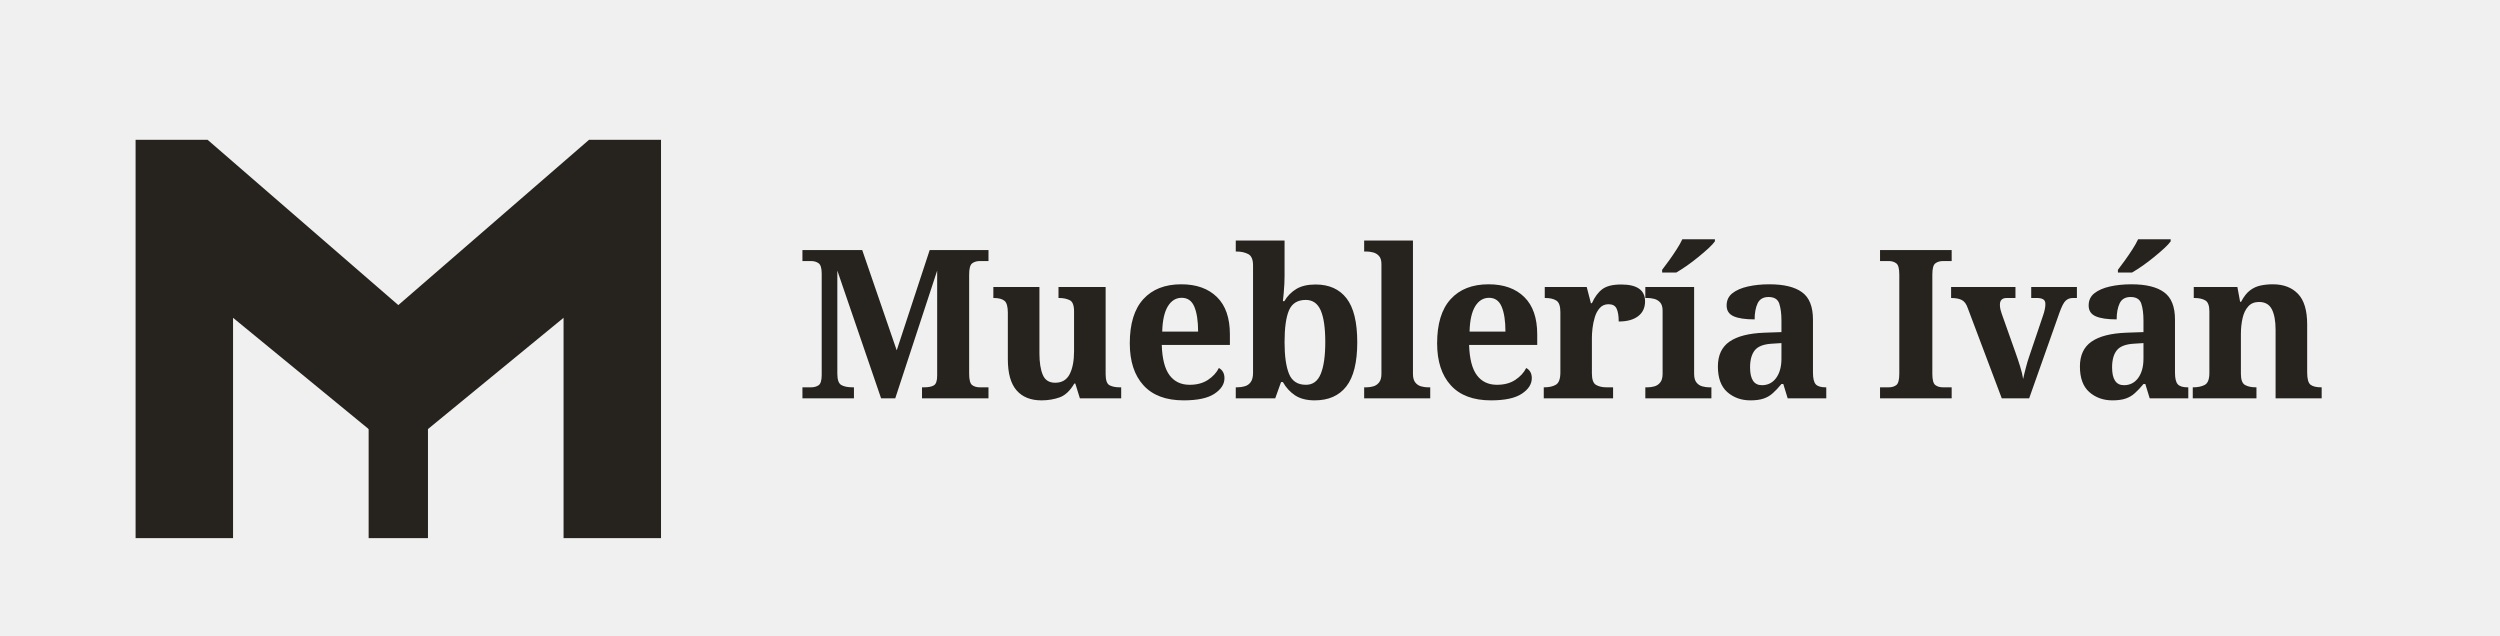
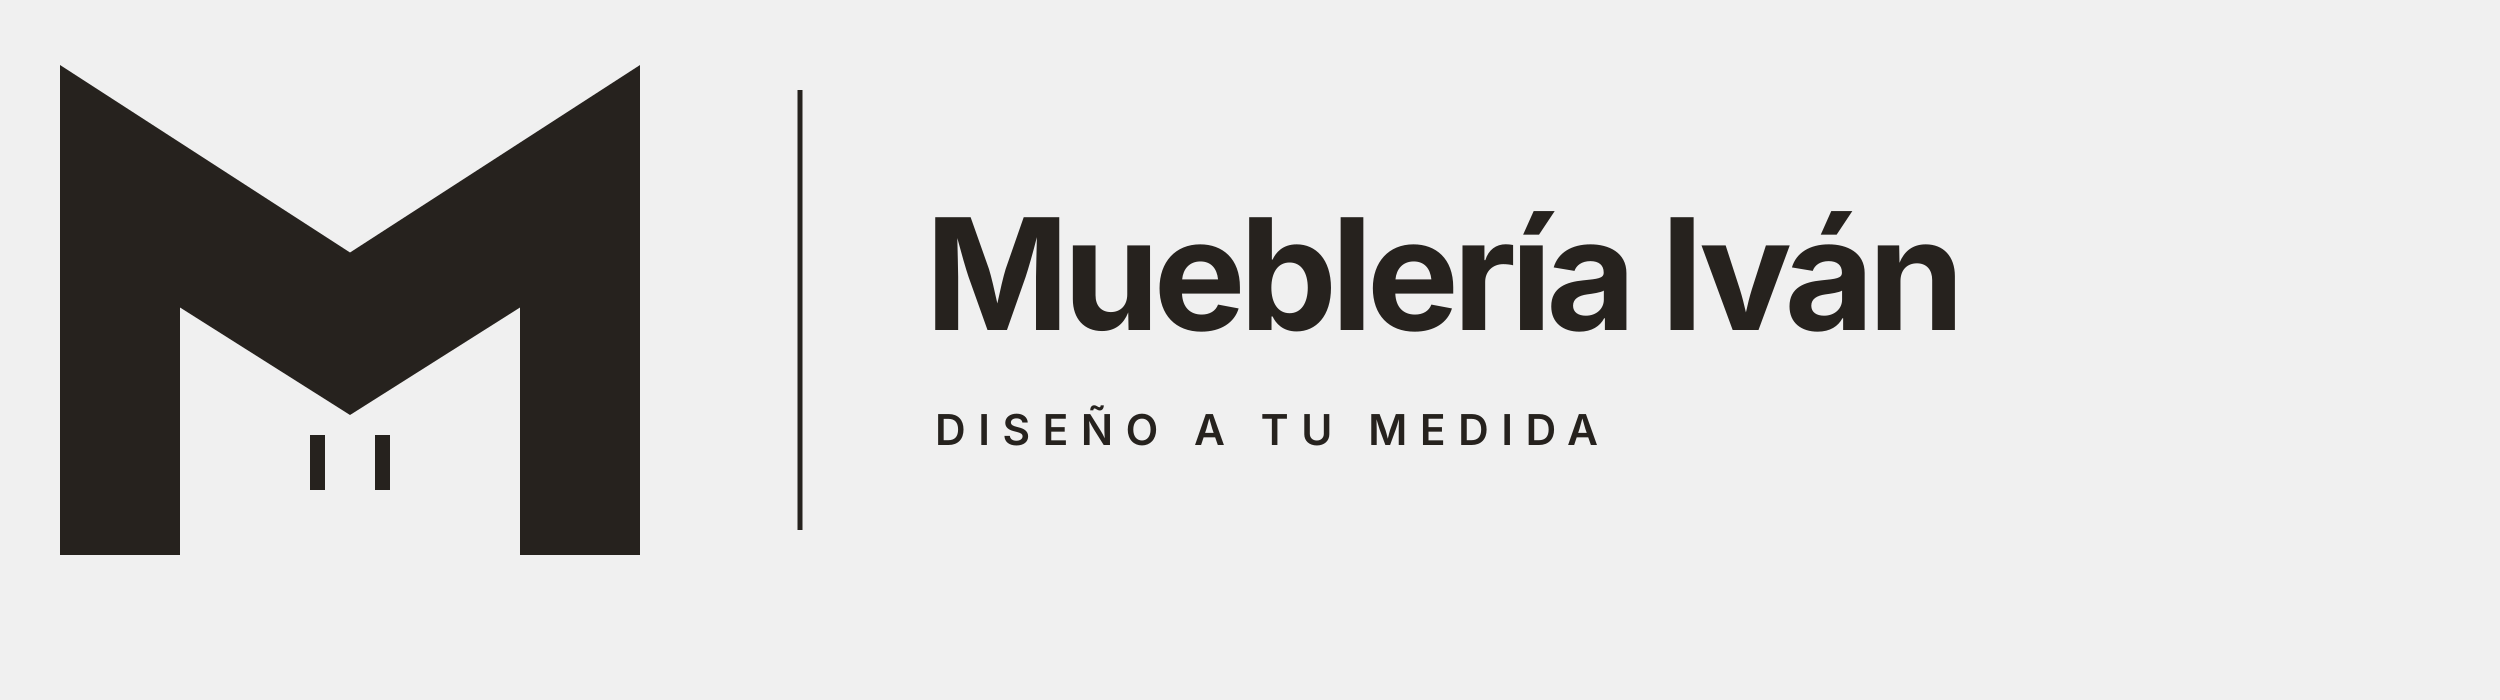
- <svg xmlns="http://www.w3.org/2000/svg" viewBox="0 0 590 150" fill="none">
-   <g fill="#26221E" transform="translate(14 15)">
-     <path d="M18 112V18h17l45 39 45-39h17v94h-23V60L80 92 41 60v52H18Z" />
-     <path d="M73 84h14v28H73z" />
-   </g>
-   <text x="188" y="94" fill="#26221E" font-family="'Playfair Display', Georgia, serif" font-size="49" font-weight="600" letter-spacing="-1.5">
+ <svg xmlns="http://www.w3.org/2000/svg" viewBox="0 0 1000 280" fill="none">
+   <defs>
+     <mask id="door-cutouts" maskUnits="userSpaceOnUse" x="0" y="0" width="280" height="240">
+       <rect width="280" height="240" fill="#fff" />
+       <path fill="#000" d="m78 130 56 36v50H78zm68 36 56-36v86h-56z" />
+     </mask>
+   </defs>
+   <path fill="#26221E" mask="url(#door-cutouts)" d="M24 222V26L140 101 256 26v196h-48v-99l-68 43-68-43v99H24Z" />
+   <path fill="#26221E" d="M124 174h6v22h-6zm26 0h6v22h-6z" />
+   <path stroke="#26221E" stroke-width="2" d="M320 36v176" />
+   <text x="370" y="132" fill="#26221E" font-family="Inter, Arial, sans-serif" font-size="62" font-weight="700" letter-spacing="-2.5">
    <tspan>Mueblería Iván</tspan>
  </text>
+   <text x="374" y="178" fill="#26221E" font-family="Inter, Arial, sans-serif" font-size="17" font-weight="600" letter-spacing="5">DISEÑO A TU MEDIDA</text>
</svg>
